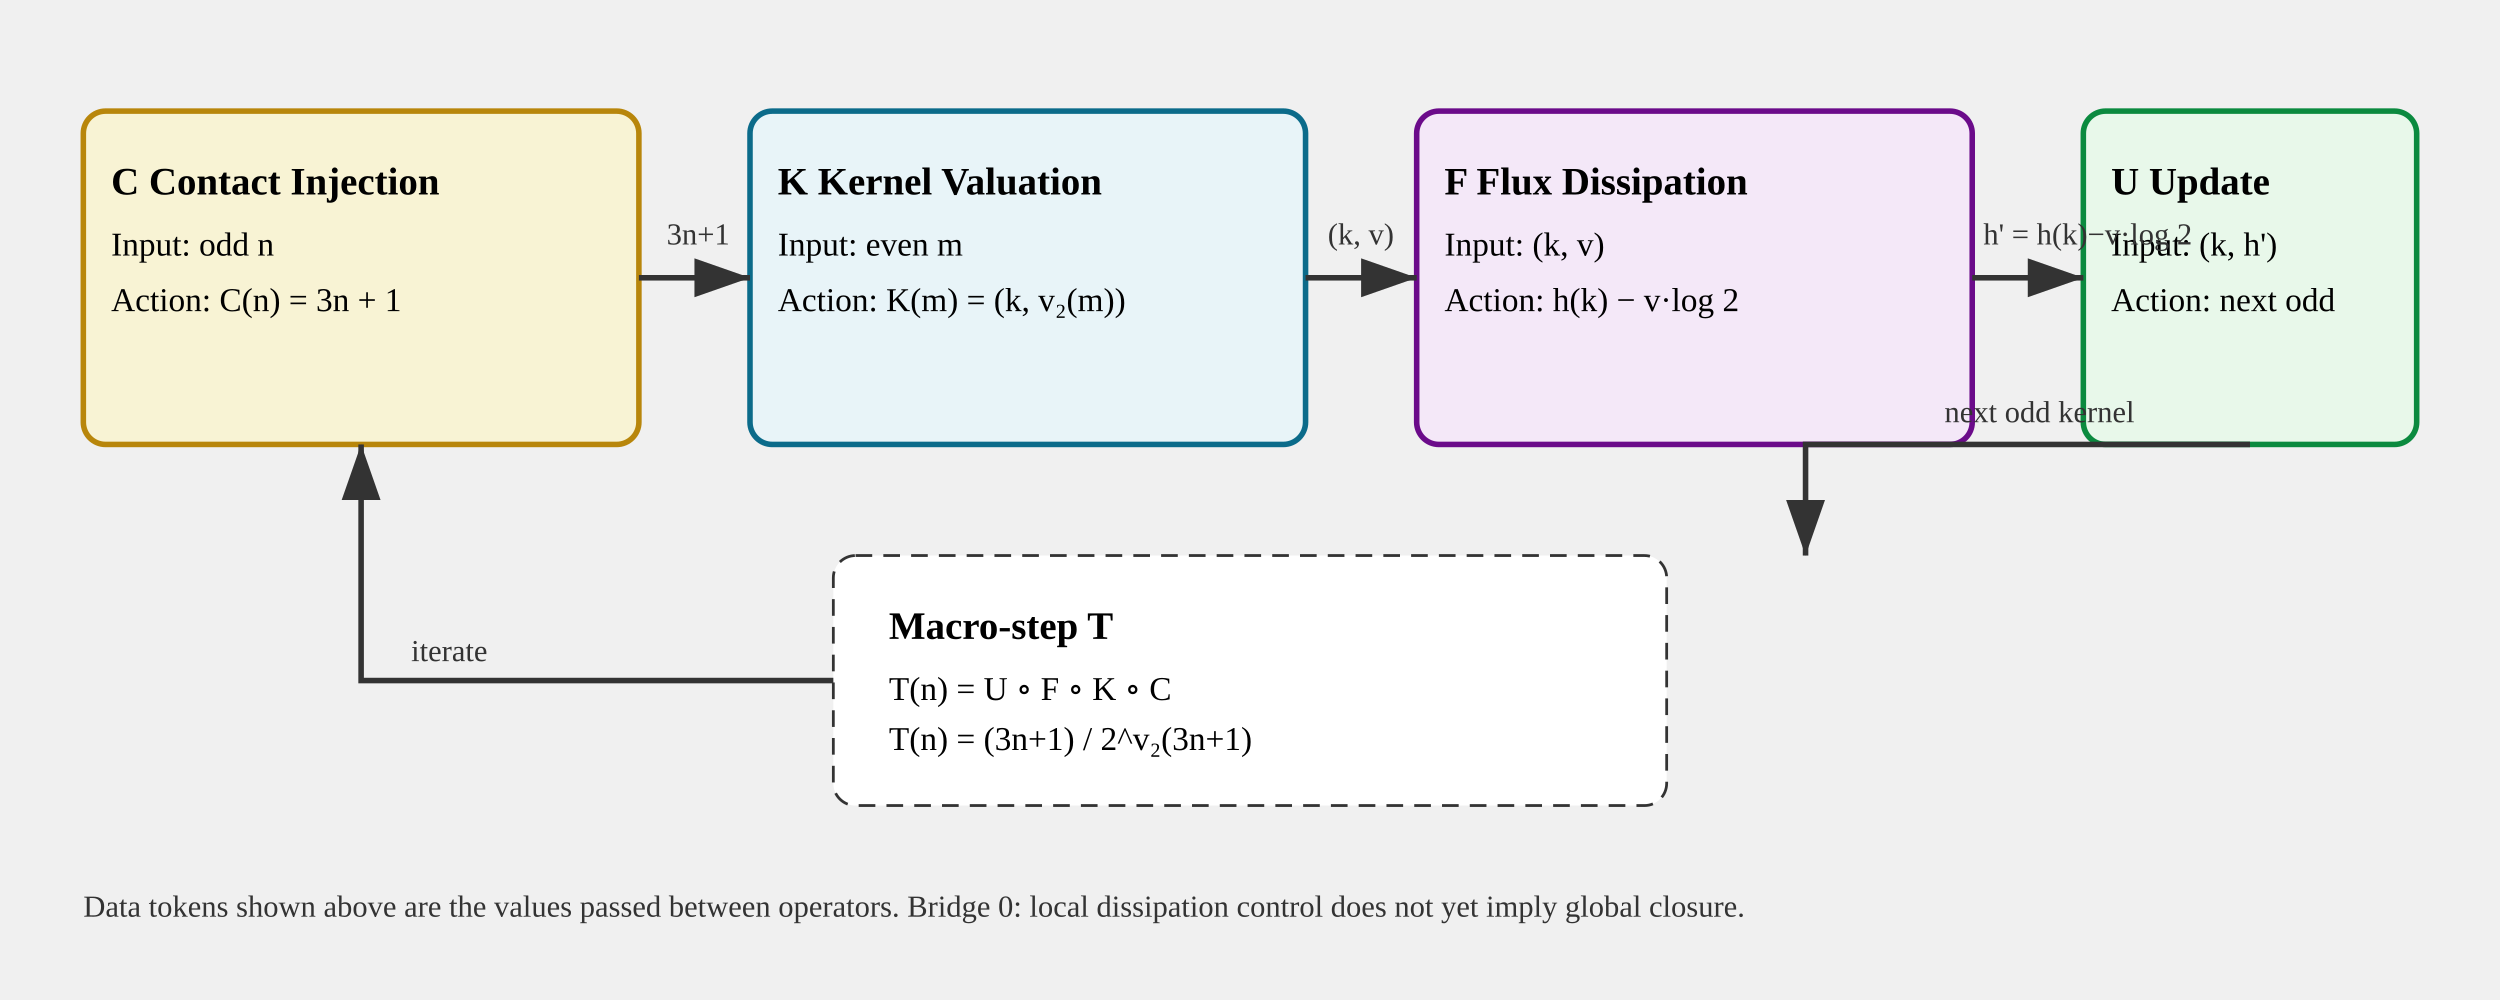
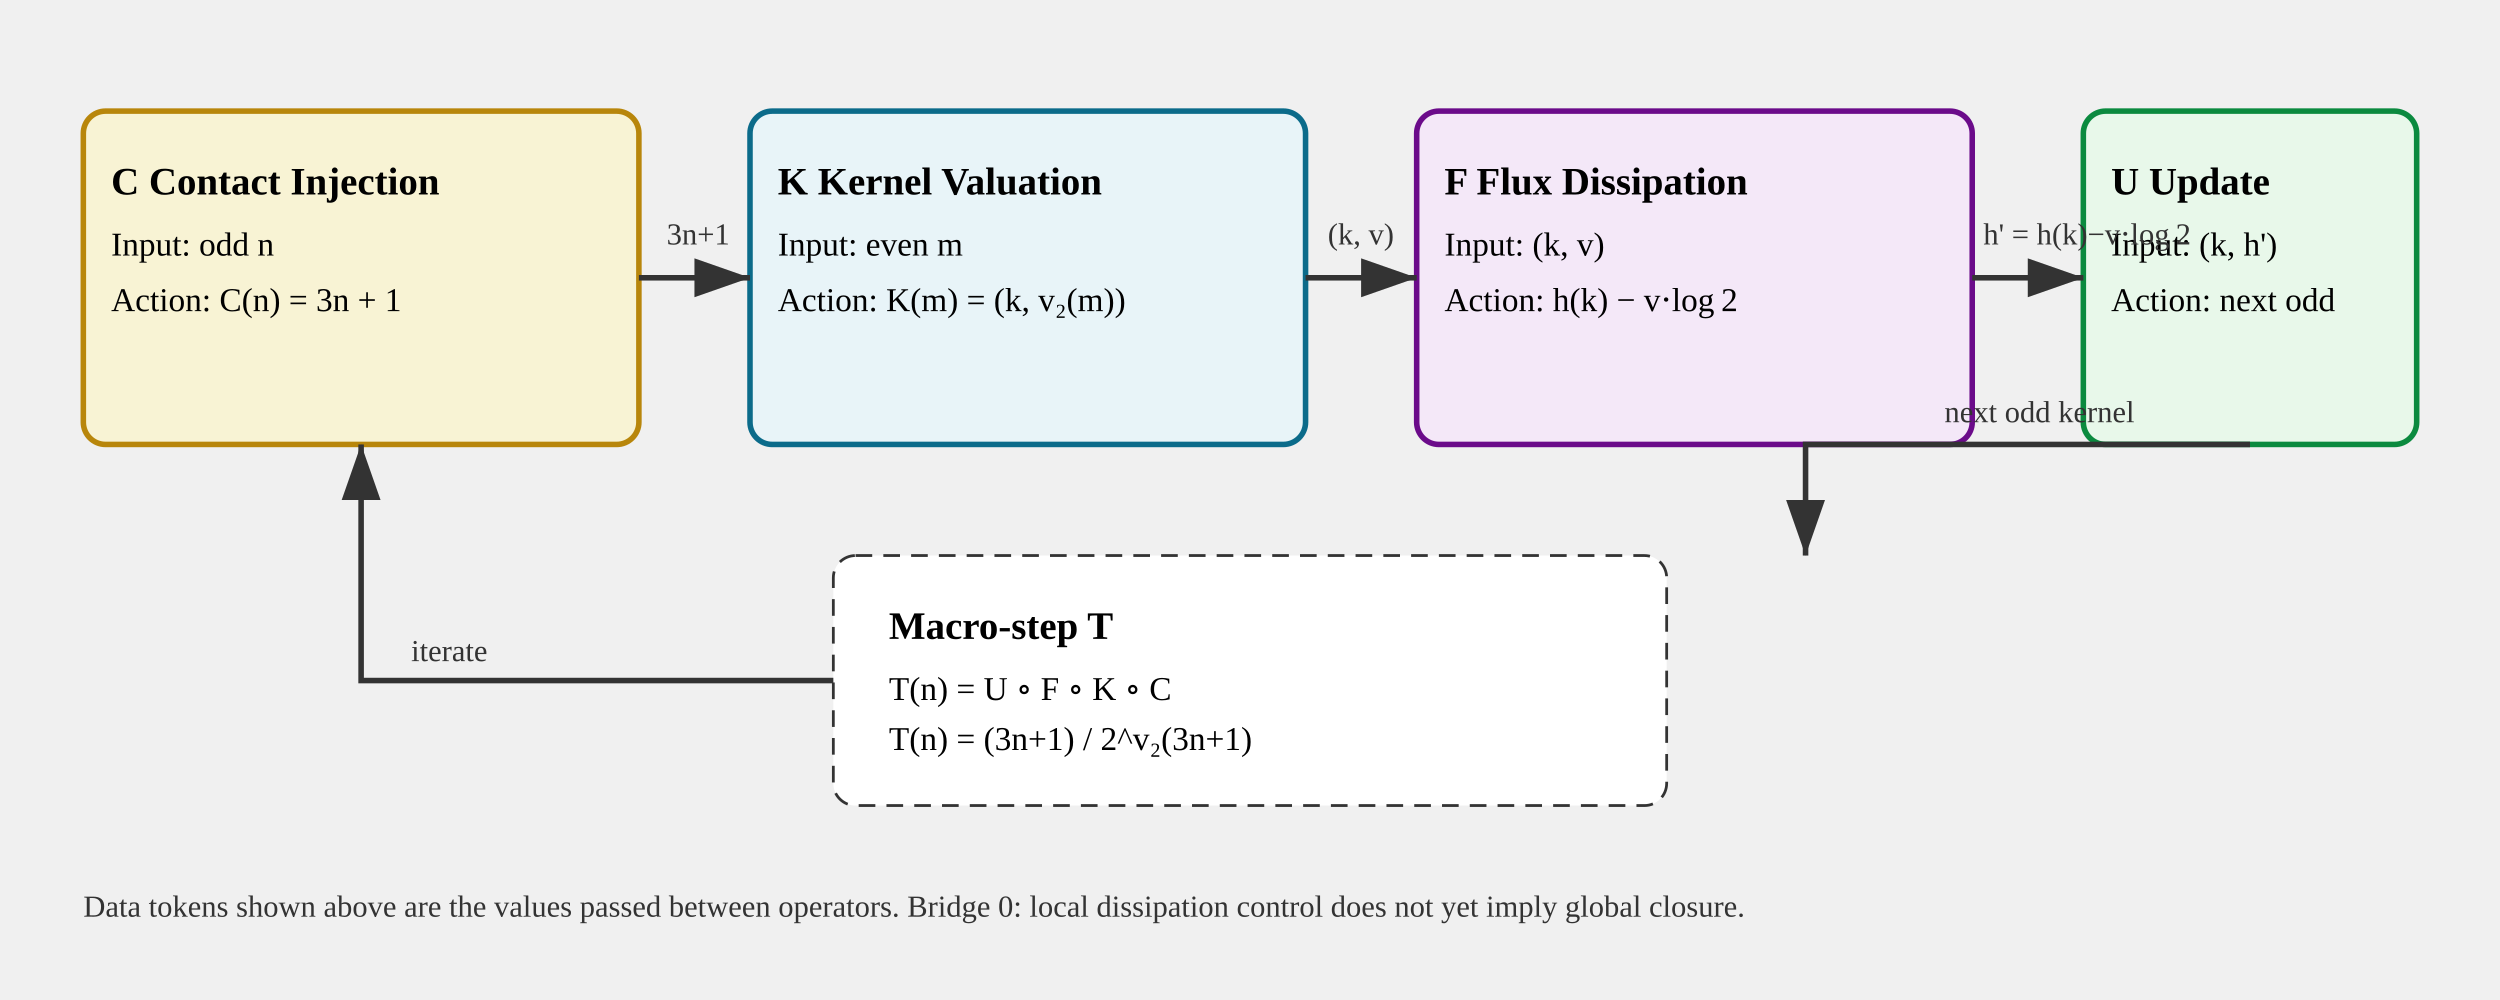
<svg xmlns="http://www.w3.org/2000/svg" width="900" height="360" viewBox="0 0 900 360" role="img" aria-label="TOGT operator flow C→K→F→U">
  <style>
    .box { rx:8; ry:8; stroke-width:2px; font-family: Arial, Helvetica, sans-serif; }
    .title { font-weight:700; font-size:14px; }
    .body { font-size:12px; }
    .arrow { stroke:#333; stroke-width:2; fill:none; marker-end:url(#arrowhead); }
    .note { font-size:11px; fill:#333; }
  </style>
  <defs>
    <marker id="arrowhead" markerWidth="10" markerHeight="7" refX="10" refY="3.5" orient="auto">
      <polygon points="0 0, 10 3.5, 0 7" fill="#333" />
    </marker>
  </defs>
  <rect x="30" y="40" width="200" height="120" rx="10" ry="10" fill="#f8f3d4" stroke="#b8860b" class="box" />
  <text x="40" y="70" class="title">C Contact Injection</text>
  <text x="40" y="92" class="body">Input: odd n</text>
  <text x="40" y="112" class="body">Action: C(n) = 3n + 1</text>
  <rect x="270" y="40" width="200" height="120" rx="10" ry="10" fill="#e8f4f8" stroke="#0b6b8a" class="box" />
  <text x="280" y="70" class="title">K Kernel Valuation</text>
  <text x="280" y="92" class="body">Input: even m</text>
  <text x="280" y="112" class="body">Action: K(m) = (k, v₂(m))</text>
  <rect x="510" y="40" width="200" height="120" rx="10" ry="10" fill="#f4e8f8" stroke="#6b0b8a" class="box" />
  <text x="520" y="70" class="title">F Flux Dissipation</text>
  <text x="520" y="92" class="body">Input: (k, v)</text>
-   <text x="520" y="112" class="body">Action: h(k) − v·log 2</text>
+   <text x="520" y="112" class="body">Action: h(k) − v⋅log 2</text>
  <rect x="750" y="40" width="120" height="120" rx="10" ry="10" fill="#e8f8ea" stroke="#0b8a3f" class="box" />
  <text x="760" y="70" class="title">U Update</text>
  <text x="760" y="92" class="body">Input: (k, h')</text>
  <text x="760" y="112" class="body">Action: next odd</text>
  <rect x="300" y="200" width="300" height="90" rx="8" ry="8" fill="#ffffff" stroke="#333" stroke-dasharray="6,4" />
  <text x="320" y="230" class="title">Macro-step T</text>
  <text x="320" y="252" class="body">T(n) = U ∘ F ∘ K ∘ C</text>
  <text x="320" y="270" class="body">T(n) = (3n+1) / 2^v₂(3n+1)</text>
  <path d="M230 100 L270 100" class="arrow" />
  <text x="240" y="88" class="note">3n+1</text>
  <path d="M470 100 L510 100" class="arrow" />
  <text x="478" y="88" class="note">(k, v)</text>
  <path d="M710 100 L750 100" class="arrow" />
-   <text x="714" y="88" class="note">h' = h(k)−v·log 2</text>
+   <text x="714" y="88" class="note">h' = h(k)−v⋅log 2</text>
  <path d="M810 160 L650 160 L650 200" class="arrow" />
  <text x="700" y="152" class="note">next odd kernel</text>
  <path d="M300 245 L130 245 L130 160" class="arrow" />
  <text x="148" y="238" class="note">iterate</text>
  <text x="30" y="330" class="note">Data tokens shown above are the values passed between operators. Bridge 0: local dissipation control does not yet imply global closure.</text>
</svg>
